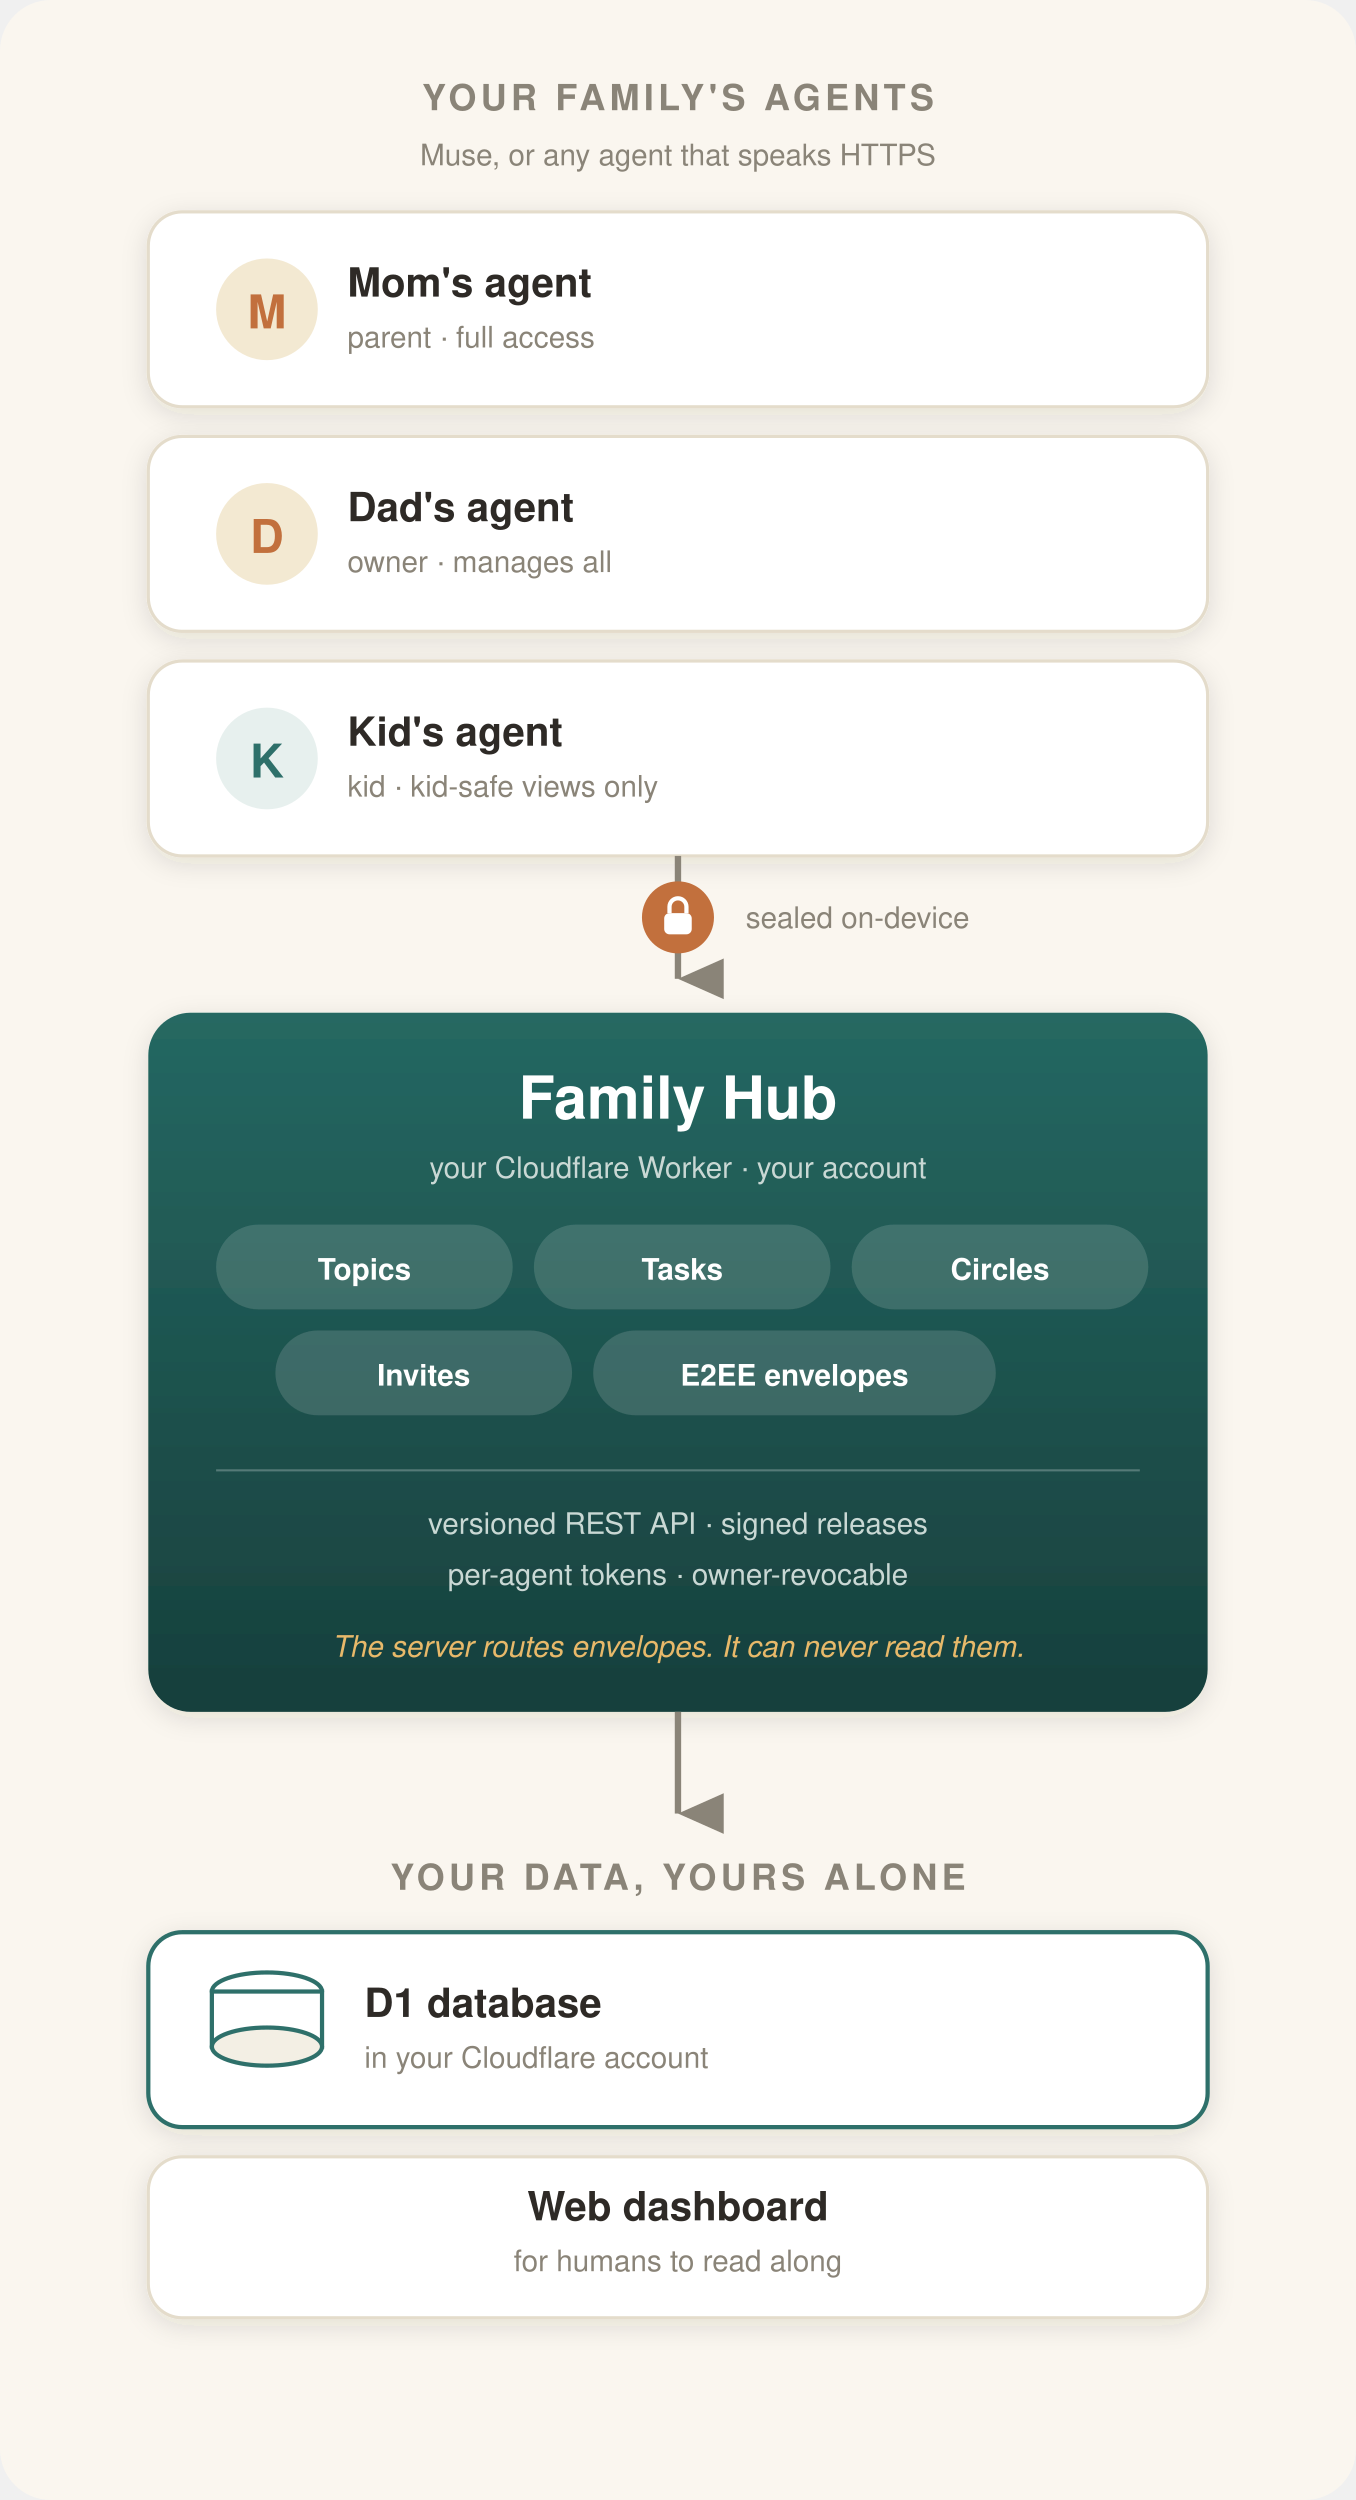
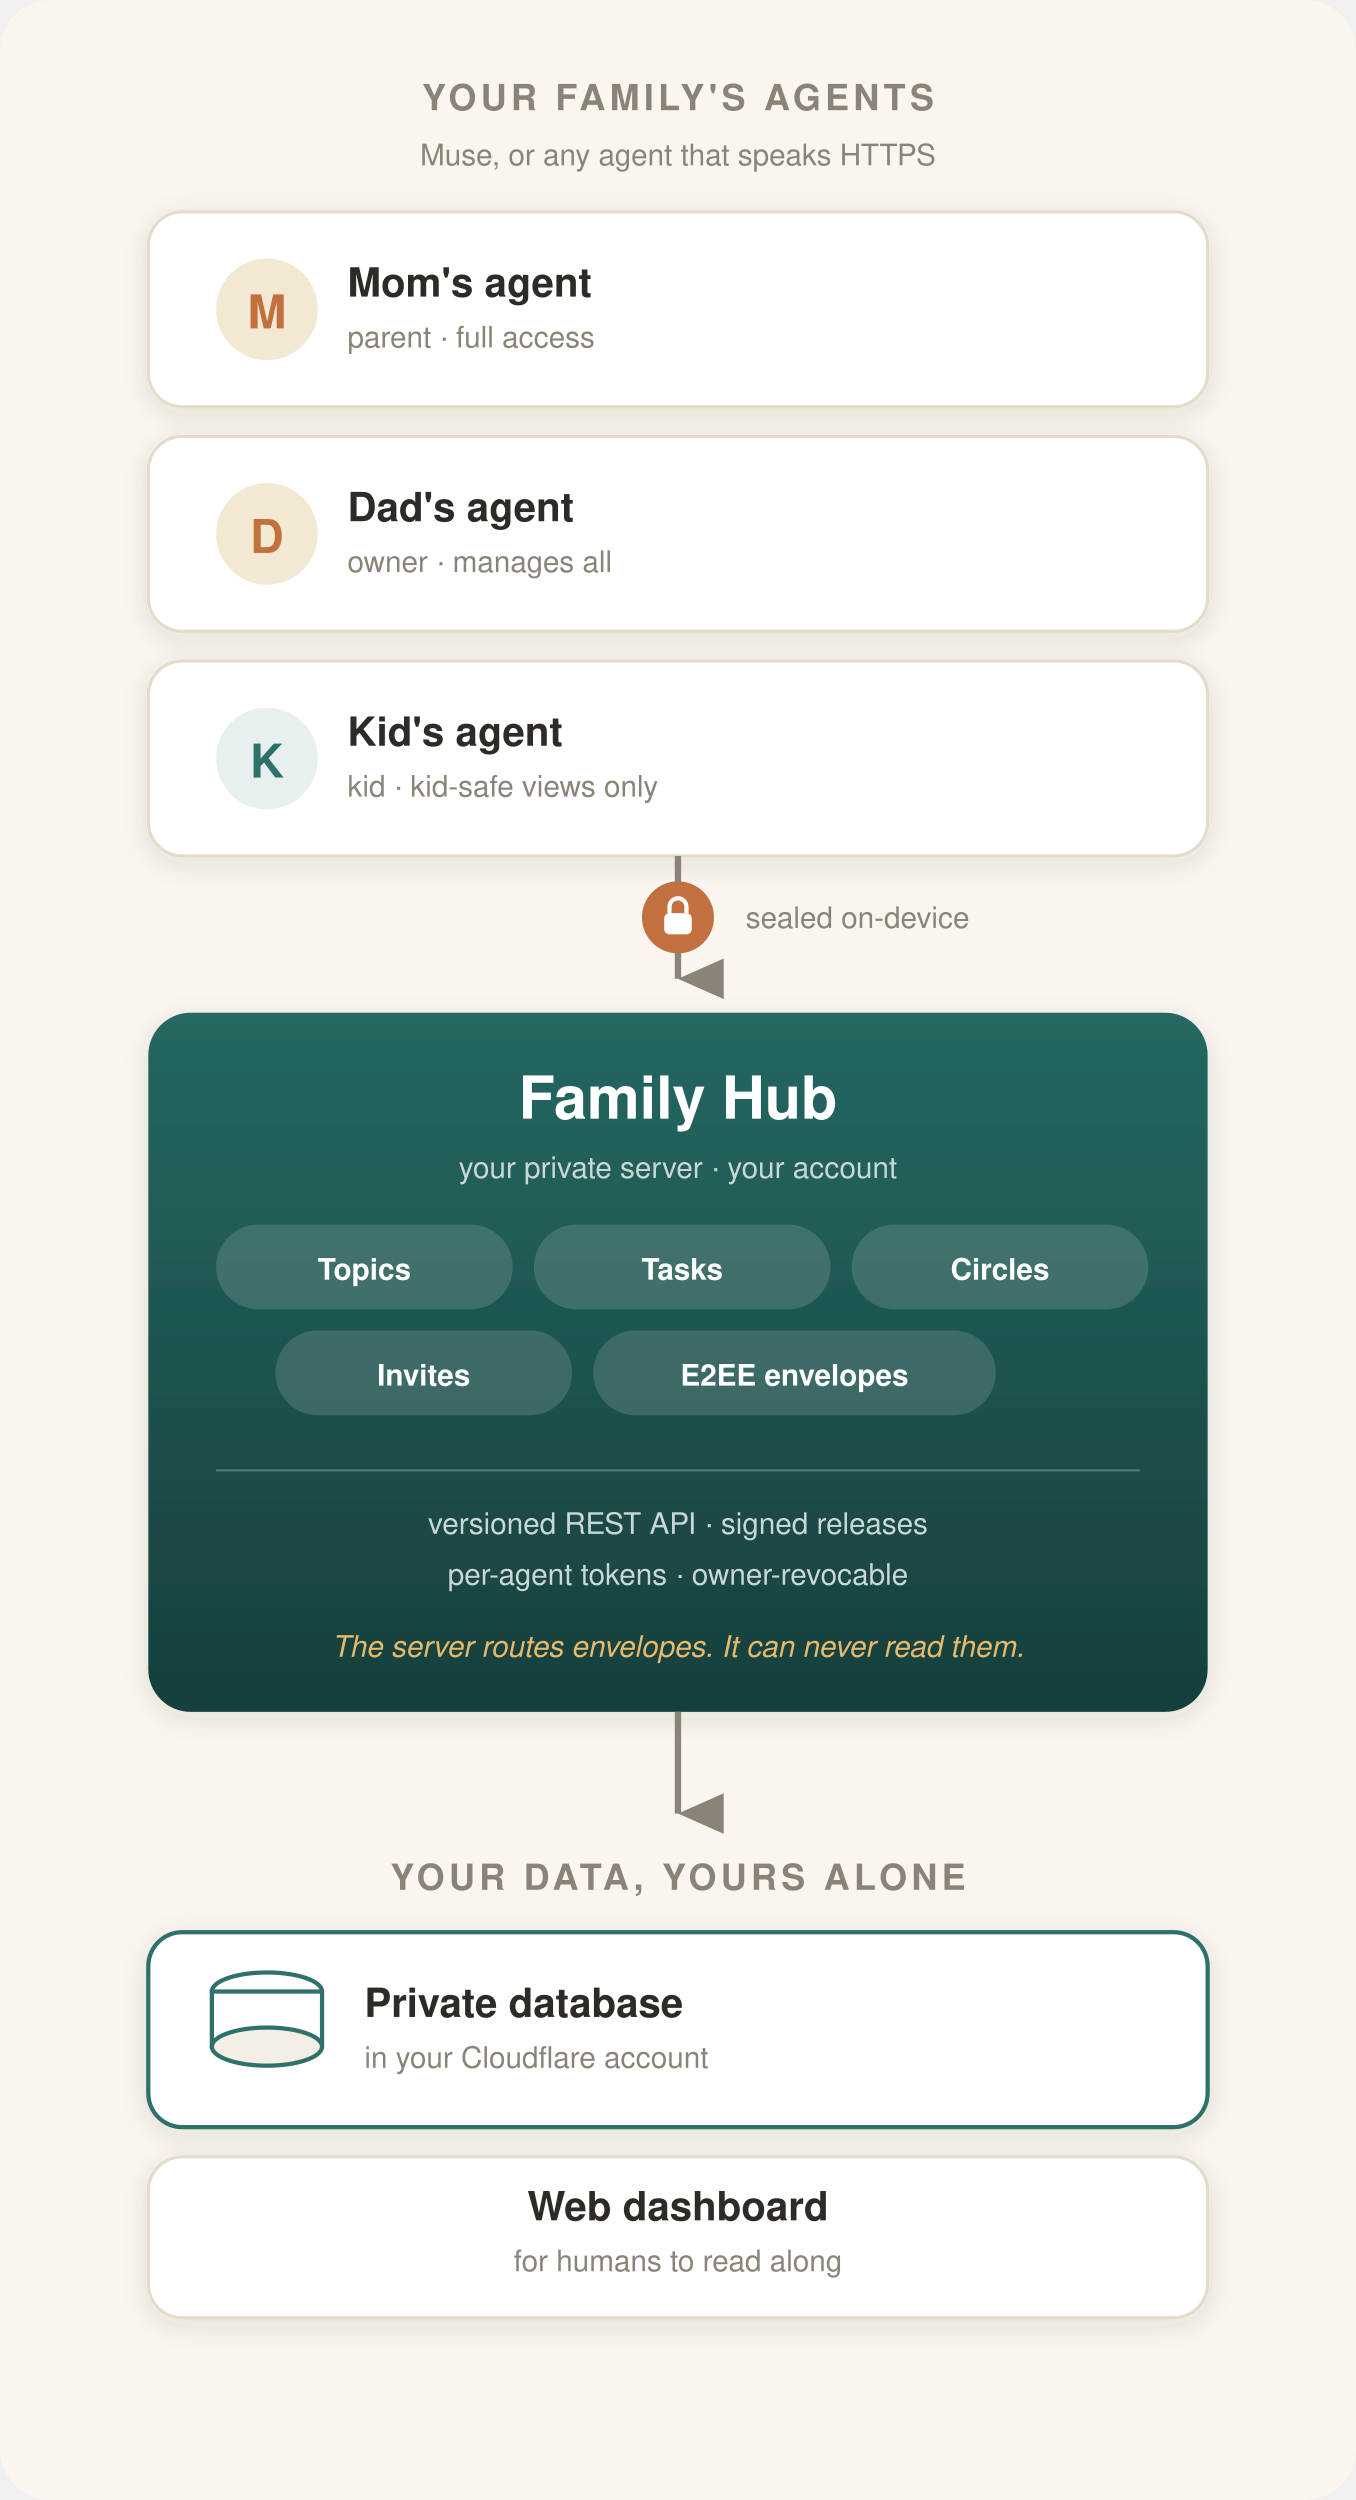
<svg xmlns="http://www.w3.org/2000/svg" viewBox="0 0 640 1180" font-family="-apple-system, BlinkMacSystemFont, 'Segoe UI', Helvetica, Arial, sans-serif">
  <defs>
    <linearGradient id="hubGradV" x1="0" y1="0" x2="0" y2="1">
      <stop offset="0" stop-color="#256862" />
      <stop offset="1" stop-color="#173F3C" />
    </linearGradient>
    <filter id="softV" x="-20%" y="-20%" width="140%" height="140%">
      <feDropShadow dx="0" dy="3" stdDeviation="6" flood-color="#2D2A26" flood-opacity="0.12" />
    </filter>
    <marker id="arrowDV" viewBox="0 0 10 10" refX="5" refY="9" markerWidth="8" markerHeight="8" orient="auto-start-reverse">
      <path d="M 1 0 L 5 9 L 9 0 z" fill="#8A8478" />
    </marker>
  </defs>
  <rect x="0" y="0" width="640" height="1180" rx="24" fill="#FAF6EF" />
  <text x="320" y="52" font-size="17" font-weight="700" fill="#8A8478" letter-spacing="2" text-anchor="middle">YOUR FAMILY'S AGENTS</text>
  <text x="320" y="78" font-size="14" fill="#8A8478" text-anchor="middle">Muse, or any agent that speaks HTTPS</text>
  <g filter="url(#softV)">
    <rect x="70" y="100" width="500" height="92" rx="16" fill="#FFFFFF" stroke="#E4DCCB" stroke-width="1.5" />
    <circle cx="126" cy="146" r="24" fill="#F3E9D2" />
    <text x="126" y="155" font-size="22" font-weight="800" text-anchor="middle" fill="#C2703D">M</text>
    <text x="164" y="140" font-size="19" font-weight="700" fill="#2D2A26">Mom's agent</text>
    <text x="164" y="164" font-size="14" fill="#8A8478">parent · full access</text>
  </g>
  <g filter="url(#softV)">
    <rect x="70" y="206" width="500" height="92" rx="16" fill="#FFFFFF" stroke="#E4DCCB" stroke-width="1.5" />
    <circle cx="126" cy="252" r="24" fill="#F3E9D2" />
    <text x="126" y="261" font-size="22" font-weight="800" text-anchor="middle" fill="#C2703D">D</text>
    <text x="164" y="246" font-size="19" font-weight="700" fill="#2D2A26">Dad's agent</text>
    <text x="164" y="270" font-size="14" fill="#8A8478">owner · manages all</text>
  </g>
  <g filter="url(#softV)">
    <rect x="70" y="312" width="500" height="92" rx="16" fill="#FFFFFF" stroke="#E4DCCB" stroke-width="1.5" />
    <circle cx="126" cy="358" r="24" fill="#E7F0EE" />
    <text x="126" y="367" font-size="22" font-weight="800" text-anchor="middle" fill="#2F6F6A">K</text>
    <text x="164" y="352" font-size="19" font-weight="700" fill="#2D2A26">Kid's agent</text>
    <text x="164" y="376" font-size="14" fill="#8A8478">kid · kid-safe views only</text>
  </g>
  <line x1="320" y1="404" x2="320" y2="462" stroke="#8A8478" stroke-width="3" marker-end="url(#arrowDV)" />
  <circle cx="320" cy="433" r="17" fill="#C2703D" />
  <g transform="translate(320,433)" stroke="#FFFFFF" stroke-width="2" fill="none">
    <rect x="-6.5" y="-2" width="13" height="10" rx="2.5" fill="#FFFFFF" stroke="none" />
    <path d="M -4 -2 v -3 a 4 4 0 0 1 8 0 v 3" />
  </g>
  <text x="352" y="438" font-size="14" fill="#8A8478">sealed on-device</text>
  <g filter="url(#softV)">
    <rect x="70" y="478" width="500" height="330" rx="20" fill="url(#hubGradV)" />
    <text x="320" y="528" font-size="28" font-weight="800" fill="#FFFFFF" text-anchor="middle">Family Hub</text>
-     <text x="320" y="556" font-size="14" fill="#C9D8D4" text-anchor="middle">your Cloudflare Worker · your account</text>
+     <text x="320" y="556" font-size="14" fill="#C9D8D4" text-anchor="middle">your private server · your account</text>
    <g font-size="14" font-weight="600">
      <rect x="102" y="578" width="140" height="40" rx="20" fill="#FFFFFF" opacity="0.14" />
      <text x="172" y="604" text-anchor="middle" fill="#FFFFFF">Topics</text>
      <rect x="252" y="578" width="140" height="40" rx="20" fill="#FFFFFF" opacity="0.14" />
      <text x="322" y="604" text-anchor="middle" fill="#FFFFFF">Tasks</text>
      <rect x="402" y="578" width="140" height="40" rx="20" fill="#FFFFFF" opacity="0.14" />
      <text x="472" y="604" text-anchor="middle" fill="#FFFFFF">Circles</text>
      <rect x="130" y="628" width="140" height="40" rx="20" fill="#FFFFFF" opacity="0.14" />
      <text x="200" y="654" text-anchor="middle" fill="#FFFFFF">Invites</text>
      <rect x="280" y="628" width="190" height="40" rx="20" fill="#FFFFFF" opacity="0.14" />
      <text x="375" y="654" text-anchor="middle" fill="#FFFFFF">E2EE envelopes</text>
    </g>
    <line x1="102" y1="694" x2="538" y2="694" stroke="#FFFFFF" stroke-width="1" opacity="0.25" />
    <text x="320" y="724" font-size="14" fill="#C9D8D4" text-anchor="middle">versioned REST API · signed releases</text>
    <text x="320" y="748" font-size="14" fill="#C9D8D4" text-anchor="middle">per-agent tokens · owner-revocable</text>
    <text x="320" y="782" font-size="14" font-style="italic" fill="#E8B96A" text-anchor="middle">The server routes envelopes. It can never read them.</text>
  </g>
  <line x1="320" y1="808" x2="320" y2="856" stroke="#8A8478" stroke-width="3" marker-end="url(#arrowDV)" />
  <text x="320" y="892" font-size="17" font-weight="700" fill="#8A8478" letter-spacing="2" text-anchor="middle">YOUR DATA, YOURS ALONE</text>
  <g filter="url(#softV)">
    <rect x="70" y="912" width="500" height="92" rx="16" fill="#FFFFFF" stroke="#2F6F6A" stroke-width="2" />
    <ellipse cx="126" cy="940" rx="26" ry="9" fill="#FFFFFF" stroke="#2F6F6A" stroke-width="2" />
    <rect x="100" y="940" width="52" height="26" fill="#FFFFFF" stroke="#2F6F6A" stroke-width="2" />
    <ellipse cx="126" cy="966" rx="26" ry="9" fill="#F3EFE4" stroke="#2F6F6A" stroke-width="2" />
-     <text x="172" y="952" font-size="19" font-weight="700" fill="#2D2A26">D1 database</text>
+     <text x="172" y="952" font-size="19" font-weight="700" fill="#2D2A26">Private database</text>
    <text x="172" y="976" font-size="14" fill="#8A8478">in your Cloudflare account</text>
  </g>
  <g filter="url(#softV)">
    <rect x="70" y="1018" width="500" height="76" rx="16" fill="#FFFFFF" stroke="#E4DCCB" stroke-width="1.5" />
    <text x="320" y="1048" font-size="19" font-weight="700" fill="#2D2A26" text-anchor="middle">Web dashboard</text>
    <text x="320" y="1072" font-size="14" fill="#8A8478" text-anchor="middle">for humans to read along</text>
  </g>
</svg>
